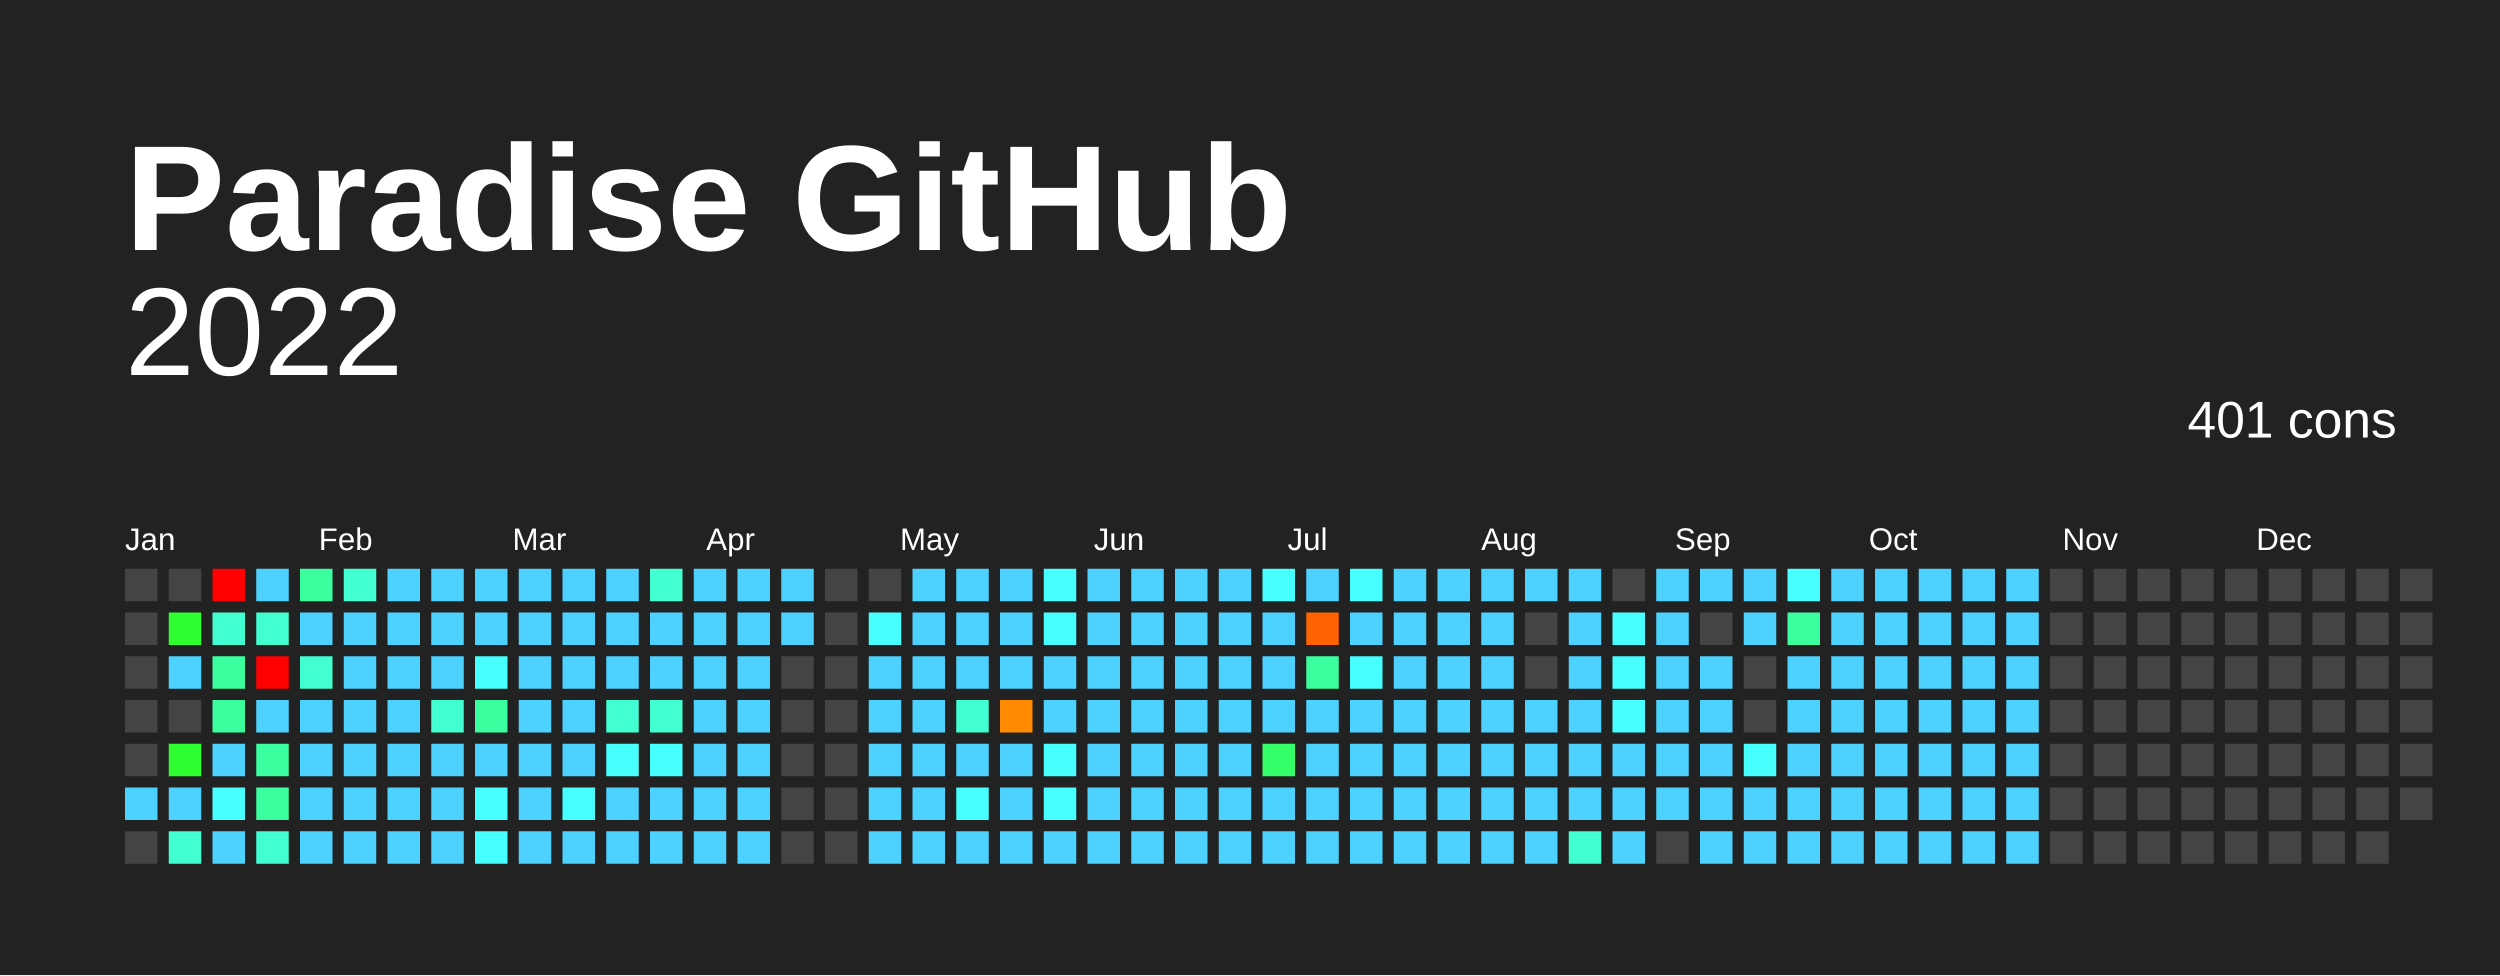
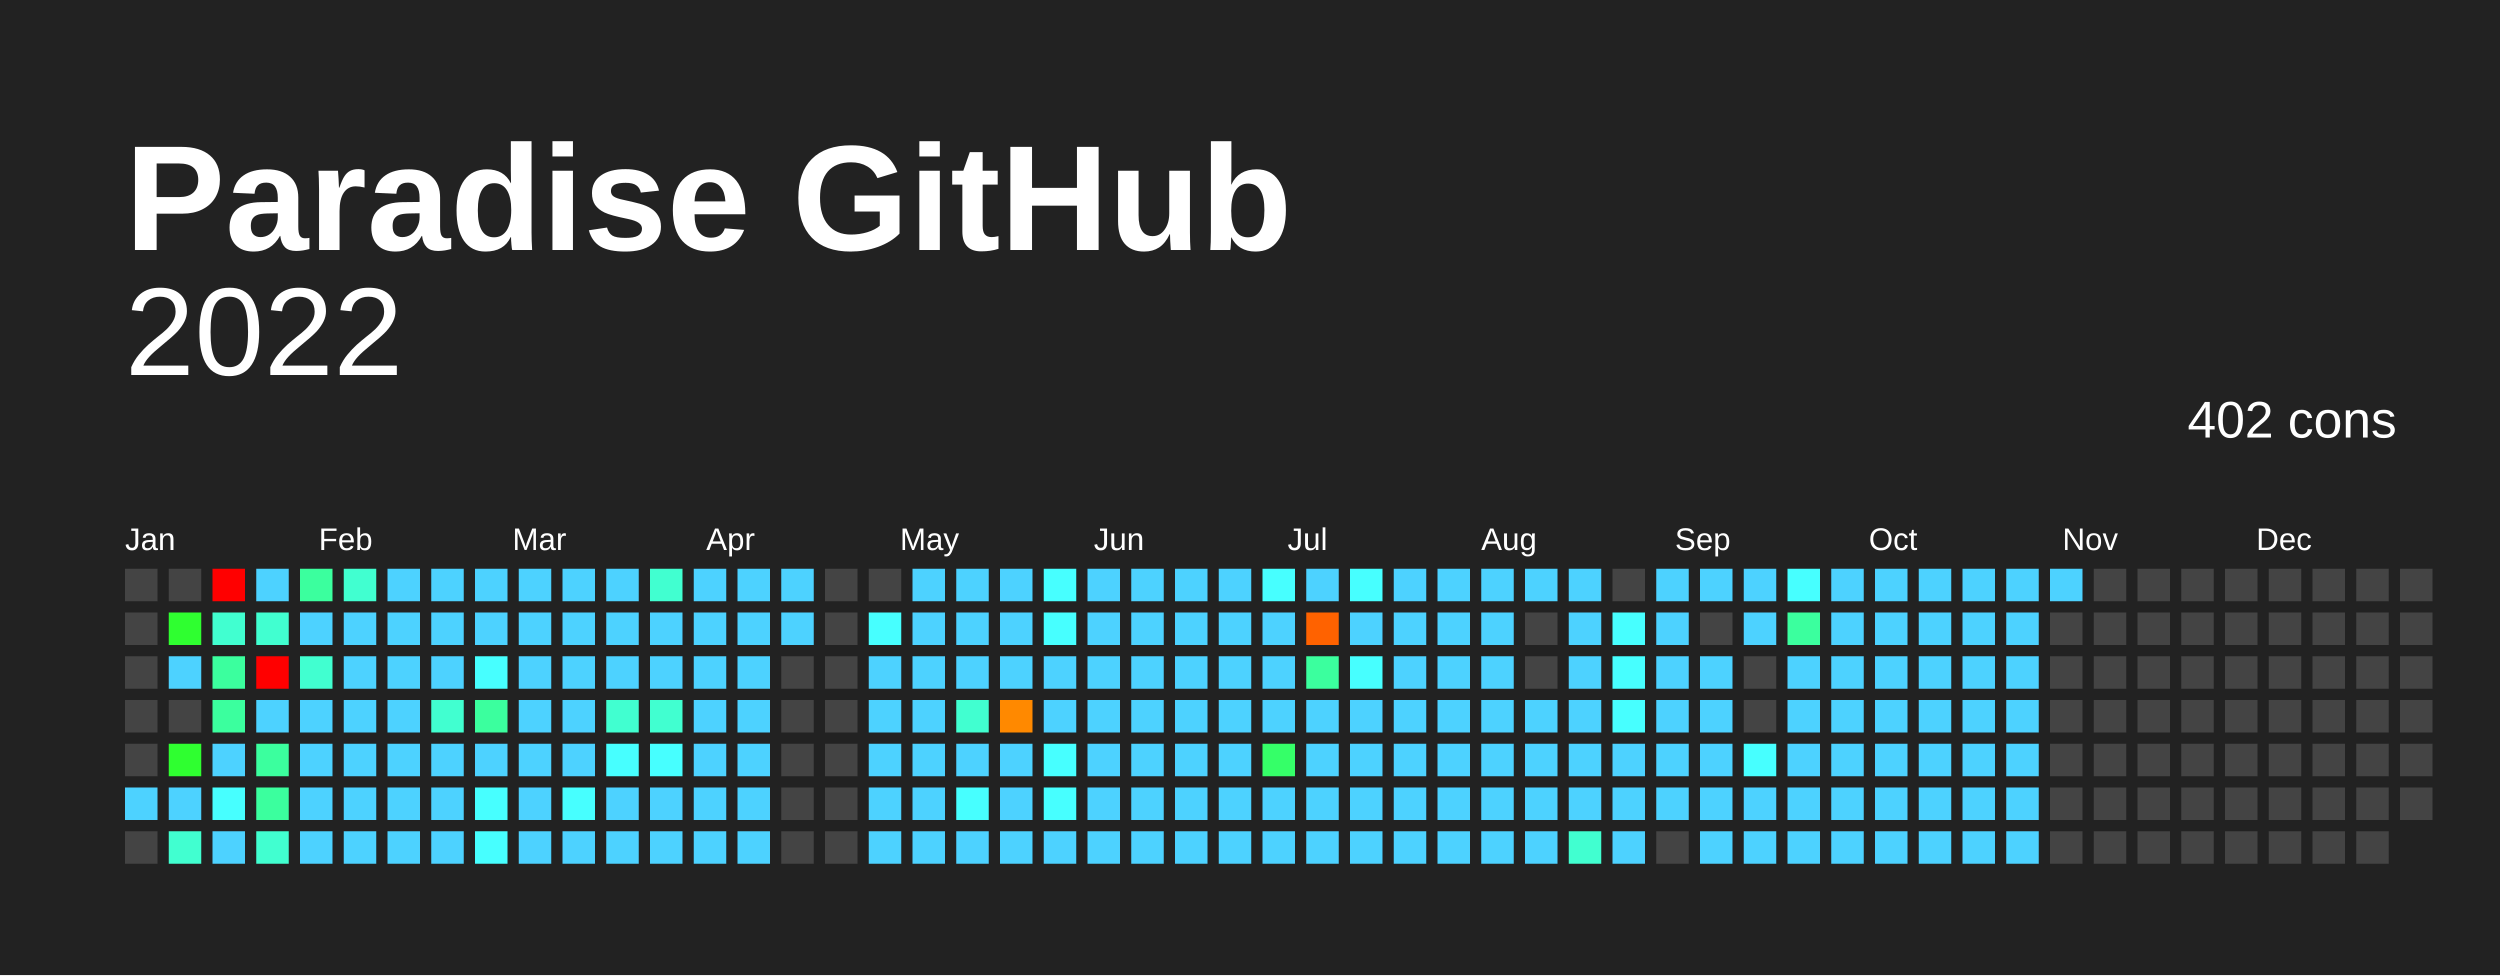
<svg xmlns="http://www.w3.org/2000/svg" baseProfile="full" height="78mm" version="1.1" viewBox="0,0,200,78" width="200mm">
  <defs />
  <rect fill="#222222" height="78" width="200" x="0" y="0" />
  <text fill="#FFFFFF" style="font-size:12px; font-family:Arial; font-weight:bold;" x="10" y="20">Paradise GitHub</text>
  <text alignment-baseline="hanging" fill="#FFFFFF" style="font-size:10.0px; font-family:Arial;" x="10" y="30">2022</text>
-   <text alignment-baseline="hanging" fill="#FFFFFF" style="font-size:4.125px; font-family:Arial;" x="175" y="35">401 cons</text>
+   <text alignment-baseline="hanging" fill="#FFFFFF" style="font-size:4.125px; font-family:Arial;" x="175" y="35">402 cons</text>
  <text fill="#FFFFFF" style="font-size:2.5px; font-family:Arial" x="10.0" y="44">Jan</text>
  <text fill="#FFFFFF" style="font-size:2.5px; font-family:Arial" x="25.5" y="44">Feb</text>
  <text fill="#FFFFFF" style="font-size:2.5px; font-family:Arial" x="41.0" y="44">Mar</text>
  <text fill="#FFFFFF" style="font-size:2.5px; font-family:Arial" x="56.5" y="44">Apr</text>
  <text fill="#FFFFFF" style="font-size:2.5px; font-family:Arial" x="72.0" y="44">May</text>
  <text fill="#FFFFFF" style="font-size:2.5px; font-family:Arial" x="87.5" y="44">Jun</text>
  <text fill="#FFFFFF" style="font-size:2.5px; font-family:Arial" x="103.0" y="44">Jul</text>
  <text fill="#FFFFFF" style="font-size:2.5px; font-family:Arial" x="118.5" y="44">Aug</text>
  <text fill="#FFFFFF" style="font-size:2.5px; font-family:Arial" x="134.0" y="44">Sep</text>
  <text fill="#FFFFFF" style="font-size:2.5px; font-family:Arial" x="149.5" y="44">Oct</text>
  <text fill="#FFFFFF" style="font-size:2.5px; font-family:Arial" x="165.0" y="44">Nov</text>
  <text fill="#FFFFFF" style="font-size:2.5px; font-family:Arial" x="180.5" y="44">Dec</text>
  <rect fill="#444444" height="2.6" width="2.6" x="10.0" y="45.5" />
  <rect fill="#444444" height="2.6" width="2.6" x="10.0" y="49.0" />
  <rect fill="#444444" height="2.6" width="2.6" x="10.0" y="52.5" />
  <rect fill="#444444" height="2.6" width="2.6" x="10.0" y="56.0" />
  <rect fill="#444444" height="2.6" width="2.6" x="10.0" y="59.5" />
  <rect fill="#4dd2ff" height="2.6" width="2.6" x="10.0" y="63.0" />
  <rect fill="#444444" height="2.6" width="2.6" x="10.0" y="66.5" />
  <rect fill="#444444" height="2.6" width="2.6" x="13.5" y="45.5" />
  <rect fill="#2fff30" height="2.6" width="2.6" x="13.5" y="49.0" />
  <rect fill="#4dd2ff" height="2.6" width="2.6" x="13.5" y="52.5" />
  <rect fill="#444444" height="2.6" width="2.6" x="13.5" y="56.0" />
  <rect fill="#2fff30" height="2.6" width="2.6" x="13.5" y="59.5" />
  <rect fill="#4dd2ff" height="2.6" width="2.6" x="13.5" y="63.0" />
  <rect fill="#41ffd0" height="2.6" width="2.6" x="13.5" y="66.5" />
  <rect fill="red" height="2.6" width="2.6" x="17.0" y="45.5" />
  <rect fill="#41ffd0" height="2.6" width="2.6" x="17.0" y="49.0" />
  <rect fill="#3bff9e" height="2.6" width="2.6" x="17.0" y="52.5" />
  <rect fill="#3bff9e" height="2.6" width="2.6" x="17.0" y="56.0" />
  <rect fill="#4dd2ff" height="2.6" width="2.6" x="17.0" y="59.5" />
  <rect fill="#47ffff" height="2.6" width="2.6" x="17.0" y="63.0" />
  <rect fill="#4dd2ff" height="2.6" width="2.6" x="17.0" y="66.5" />
  <rect fill="#4dd2ff" height="2.6" width="2.6" x="20.5" y="45.5" />
  <rect fill="#41ffd0" height="2.6" width="2.6" x="20.5" y="49.0" />
  <rect fill="red" height="2.6" width="2.6" x="20.5" y="52.5" />
  <rect fill="#4dd2ff" height="2.6" width="2.6" x="20.5" y="56.0" />
  <rect fill="#3bff9e" height="2.6" width="2.6" x="20.5" y="59.5" />
  <rect fill="#3bff9e" height="2.6" width="2.6" x="20.5" y="63.0" />
  <rect fill="#41ffd0" height="2.6" width="2.6" x="20.5" y="66.5" />
  <rect fill="#3bff9e" height="2.6" width="2.6" x="24.0" y="45.5" />
  <rect fill="#4dd2ff" height="2.6" width="2.6" x="24.0" y="49.0" />
  <rect fill="#41ffd0" height="2.6" width="2.6" x="24.0" y="52.5" />
  <rect fill="#4dd2ff" height="2.6" width="2.6" x="24.0" y="56.0" />
  <rect fill="#4dd2ff" height="2.6" width="2.6" x="24.0" y="59.5" />
  <rect fill="#4dd2ff" height="2.6" width="2.6" x="24.0" y="63.0" />
  <rect fill="#4dd2ff" height="2.6" width="2.6" x="24.0" y="66.5" />
  <rect fill="#41ffd0" height="2.6" width="2.6" x="27.5" y="45.5" />
  <rect fill="#4dd2ff" height="2.6" width="2.6" x="27.5" y="49.0" />
  <rect fill="#4dd2ff" height="2.6" width="2.6" x="27.5" y="52.5" />
  <rect fill="#4dd2ff" height="2.6" width="2.6" x="27.5" y="56.0" />
  <rect fill="#4dd2ff" height="2.6" width="2.6" x="27.5" y="59.5" />
  <rect fill="#4dd2ff" height="2.6" width="2.6" x="27.5" y="63.0" />
  <rect fill="#4dd2ff" height="2.6" width="2.6" x="27.5" y="66.5" />
  <rect fill="#4dd2ff" height="2.6" width="2.6" x="31.0" y="45.5" />
  <rect fill="#4dd2ff" height="2.6" width="2.6" x="31.0" y="49.0" />
  <rect fill="#4dd2ff" height="2.6" width="2.6" x="31.0" y="52.5" />
  <rect fill="#4dd2ff" height="2.6" width="2.6" x="31.0" y="56.0" />
  <rect fill="#4dd2ff" height="2.6" width="2.6" x="31.0" y="59.5" />
  <rect fill="#4dd2ff" height="2.6" width="2.6" x="31.0" y="63.0" />
  <rect fill="#4dd2ff" height="2.6" width="2.6" x="31.0" y="66.5" />
  <rect fill="#4dd2ff" height="2.6" width="2.6" x="34.5" y="45.5" />
  <rect fill="#4dd2ff" height="2.6" width="2.6" x="34.5" y="49.0" />
  <rect fill="#4dd2ff" height="2.6" width="2.6" x="34.5" y="52.5" />
  <rect fill="#41ffd0" height="2.6" width="2.6" x="34.5" y="56.0" />
  <rect fill="#4dd2ff" height="2.6" width="2.6" x="34.5" y="59.5" />
  <rect fill="#4dd2ff" height="2.6" width="2.6" x="34.5" y="63.0" />
  <rect fill="#4dd2ff" height="2.6" width="2.6" x="34.5" y="66.5" />
  <rect fill="#4dd2ff" height="2.6" width="2.6" x="38.0" y="45.5" />
  <rect fill="#4dd2ff" height="2.6" width="2.6" x="38.0" y="49.0" />
  <rect fill="#47ffff" height="2.6" width="2.6" x="38.0" y="52.5" />
  <rect fill="#3bff9e" height="2.6" width="2.6" x="38.0" y="56.0" />
  <rect fill="#4dd2ff" height="2.6" width="2.6" x="38.0" y="59.5" />
  <rect fill="#47ffff" height="2.6" width="2.6" x="38.0" y="63.0" />
  <rect fill="#47ffff" height="2.6" width="2.6" x="38.0" y="66.5" />
  <rect fill="#4dd2ff" height="2.6" width="2.6" x="41.5" y="45.5" />
  <rect fill="#4dd2ff" height="2.6" width="2.6" x="41.5" y="49.0" />
  <rect fill="#4dd2ff" height="2.6" width="2.6" x="41.5" y="52.5" />
  <rect fill="#4dd2ff" height="2.6" width="2.6" x="41.5" y="56.0" />
  <rect fill="#4dd2ff" height="2.6" width="2.6" x="41.5" y="59.5" />
  <rect fill="#4dd2ff" height="2.6" width="2.6" x="41.5" y="63.0" />
  <rect fill="#4dd2ff" height="2.6" width="2.6" x="41.5" y="66.5" />
  <rect fill="#4dd2ff" height="2.6" width="2.6" x="45.0" y="45.5" />
  <rect fill="#4dd2ff" height="2.6" width="2.6" x="45.0" y="49.0" />
  <rect fill="#4dd2ff" height="2.6" width="2.6" x="45.0" y="52.5" />
  <rect fill="#4dd2ff" height="2.6" width="2.6" x="45.0" y="56.0" />
  <rect fill="#4dd2ff" height="2.6" width="2.6" x="45.0" y="59.5" />
  <rect fill="#47ffff" height="2.6" width="2.6" x="45.0" y="63.0" />
  <rect fill="#4dd2ff" height="2.6" width="2.6" x="45.0" y="66.5" />
  <rect fill="#4dd2ff" height="2.6" width="2.6" x="48.5" y="45.5" />
  <rect fill="#4dd2ff" height="2.6" width="2.6" x="48.5" y="49.0" />
  <rect fill="#4dd2ff" height="2.6" width="2.6" x="48.5" y="52.5" />
  <rect fill="#41ffd0" height="2.6" width="2.6" x="48.5" y="56.0" />
  <rect fill="#47ffff" height="2.6" width="2.6" x="48.5" y="59.5" />
  <rect fill="#4dd2ff" height="2.6" width="2.6" x="48.5" y="63.0" />
  <rect fill="#4dd2ff" height="2.6" width="2.6" x="48.5" y="66.5" />
  <rect fill="#41ffd0" height="2.6" width="2.6" x="52.0" y="45.5" />
  <rect fill="#4dd2ff" height="2.6" width="2.6" x="52.0" y="49.0" />
  <rect fill="#4dd2ff" height="2.6" width="2.6" x="52.0" y="52.5" />
  <rect fill="#41ffd0" height="2.6" width="2.6" x="52.0" y="56.0" />
  <rect fill="#47ffff" height="2.6" width="2.6" x="52.0" y="59.5" />
  <rect fill="#4dd2ff" height="2.6" width="2.6" x="52.0" y="63.0" />
  <rect fill="#4dd2ff" height="2.6" width="2.6" x="52.0" y="66.5" />
  <rect fill="#4dd2ff" height="2.6" width="2.6" x="55.5" y="45.5" />
  <rect fill="#4dd2ff" height="2.6" width="2.6" x="55.5" y="49.0" />
  <rect fill="#4dd2ff" height="2.6" width="2.6" x="55.5" y="52.5" />
  <rect fill="#4dd2ff" height="2.6" width="2.6" x="55.5" y="56.0" />
  <rect fill="#4dd2ff" height="2.6" width="2.6" x="55.5" y="59.5" />
  <rect fill="#4dd2ff" height="2.6" width="2.6" x="55.5" y="63.0" />
  <rect fill="#4dd2ff" height="2.6" width="2.6" x="55.5" y="66.5" />
  <rect fill="#4dd2ff" height="2.6" width="2.6" x="59.0" y="45.5" />
  <rect fill="#4dd2ff" height="2.6" width="2.6" x="59.0" y="49.0" />
  <rect fill="#4dd2ff" height="2.6" width="2.6" x="59.0" y="52.5" />
  <rect fill="#4dd2ff" height="2.6" width="2.6" x="59.0" y="56.0" />
  <rect fill="#4dd2ff" height="2.6" width="2.6" x="59.0" y="59.5" />
  <rect fill="#4dd2ff" height="2.6" width="2.6" x="59.0" y="63.0" />
  <rect fill="#4dd2ff" height="2.6" width="2.6" x="59.0" y="66.5" />
  <rect fill="#4dd2ff" height="2.6" width="2.6" x="62.5" y="45.5" />
  <rect fill="#4dd2ff" height="2.6" width="2.6" x="62.5" y="49.0" />
  <rect fill="#444444" height="2.6" width="2.6" x="62.5" y="52.5" />
  <rect fill="#444444" height="2.6" width="2.6" x="62.5" y="56.0" />
  <rect fill="#444444" height="2.6" width="2.6" x="62.5" y="59.5" />
  <rect fill="#444444" height="2.6" width="2.6" x="62.5" y="63.0" />
  <rect fill="#444444" height="2.6" width="2.6" x="62.5" y="66.5" />
  <rect fill="#444444" height="2.6" width="2.6" x="66.0" y="45.5" />
  <rect fill="#444444" height="2.6" width="2.6" x="66.0" y="49.0" />
  <rect fill="#444444" height="2.6" width="2.6" x="66.0" y="52.5" />
  <rect fill="#444444" height="2.6" width="2.6" x="66.0" y="56.0" />
  <rect fill="#444444" height="2.6" width="2.6" x="66.0" y="59.5" />
  <rect fill="#444444" height="2.6" width="2.6" x="66.0" y="63.0" />
  <rect fill="#444444" height="2.6" width="2.6" x="66.0" y="66.5" />
  <rect fill="#444444" height="2.6" width="2.6" x="69.5" y="45.5" />
  <rect fill="#47ffff" height="2.6" width="2.6" x="69.5" y="49.0" />
  <rect fill="#4dd2ff" height="2.6" width="2.6" x="69.5" y="52.5" />
  <rect fill="#4dd2ff" height="2.6" width="2.6" x="69.5" y="56.0" />
  <rect fill="#4dd2ff" height="2.6" width="2.6" x="69.5" y="59.5" />
  <rect fill="#4dd2ff" height="2.6" width="2.6" x="69.5" y="63.0" />
  <rect fill="#4dd2ff" height="2.6" width="2.6" x="69.5" y="66.5" />
  <rect fill="#4dd2ff" height="2.6" width="2.6" x="73.0" y="45.5" />
  <rect fill="#4dd2ff" height="2.6" width="2.6" x="73.0" y="49.0" />
  <rect fill="#4dd2ff" height="2.6" width="2.6" x="73.0" y="52.5" />
  <rect fill="#4dd2ff" height="2.6" width="2.6" x="73.0" y="56.0" />
  <rect fill="#4dd2ff" height="2.6" width="2.6" x="73.0" y="59.5" />
  <rect fill="#4dd2ff" height="2.6" width="2.6" x="73.0" y="63.0" />
  <rect fill="#4dd2ff" height="2.6" width="2.6" x="73.0" y="66.5" />
  <rect fill="#4dd2ff" height="2.6" width="2.6" x="76.5" y="45.5" />
  <rect fill="#4dd2ff" height="2.6" width="2.6" x="76.5" y="49.0" />
  <rect fill="#4dd2ff" height="2.6" width="2.6" x="76.5" y="52.5" />
  <rect fill="#41ffd0" height="2.6" width="2.6" x="76.5" y="56.0" />
  <rect fill="#4dd2ff" height="2.6" width="2.6" x="76.5" y="59.5" />
  <rect fill="#47ffff" height="2.6" width="2.6" x="76.5" y="63.0" />
  <rect fill="#4dd2ff" height="2.6" width="2.6" x="76.5" y="66.5" />
  <rect fill="#4dd2ff" height="2.6" width="2.6" x="80.0" y="45.5" />
  <rect fill="#4dd2ff" height="2.6" width="2.6" x="80.0" y="49.0" />
  <rect fill="#4dd2ff" height="2.6" width="2.6" x="80.0" y="52.5" />
  <rect fill="#ff8900" height="2.6" width="2.6" x="80.0" y="56.0" />
  <rect fill="#4dd2ff" height="2.6" width="2.6" x="80.0" y="59.5" />
  <rect fill="#4dd2ff" height="2.6" width="2.6" x="80.0" y="63.0" />
  <rect fill="#4dd2ff" height="2.6" width="2.6" x="80.0" y="66.5" />
  <rect fill="#47ffff" height="2.6" width="2.6" x="83.5" y="45.5" />
  <rect fill="#47ffff" height="2.6" width="2.6" x="83.5" y="49.0" />
  <rect fill="#4dd2ff" height="2.6" width="2.6" x="83.5" y="52.5" />
  <rect fill="#4dd2ff" height="2.6" width="2.6" x="83.5" y="56.0" />
  <rect fill="#47ffff" height="2.6" width="2.6" x="83.5" y="59.5" />
  <rect fill="#47ffff" height="2.6" width="2.6" x="83.5" y="63.0" />
  <rect fill="#4dd2ff" height="2.6" width="2.6" x="83.5" y="66.5" />
  <rect fill="#4dd2ff" height="2.6" width="2.6" x="87.0" y="45.5" />
  <rect fill="#4dd2ff" height="2.6" width="2.6" x="87.0" y="49.0" />
  <rect fill="#4dd2ff" height="2.6" width="2.6" x="87.0" y="52.5" />
  <rect fill="#4dd2ff" height="2.6" width="2.6" x="87.0" y="56.0" />
  <rect fill="#4dd2ff" height="2.6" width="2.6" x="87.0" y="59.5" />
  <rect fill="#4dd2ff" height="2.6" width="2.6" x="87.0" y="63.0" />
  <rect fill="#4dd2ff" height="2.6" width="2.6" x="87.0" y="66.5" />
  <rect fill="#4dd2ff" height="2.6" width="2.6" x="90.5" y="45.5" />
  <rect fill="#4dd2ff" height="2.6" width="2.6" x="90.5" y="49.0" />
  <rect fill="#4dd2ff" height="2.6" width="2.6" x="90.5" y="52.5" />
  <rect fill="#4dd2ff" height="2.6" width="2.6" x="90.5" y="56.0" />
  <rect fill="#4dd2ff" height="2.6" width="2.6" x="90.5" y="59.5" />
  <rect fill="#4dd2ff" height="2.6" width="2.6" x="90.5" y="63.0" />
  <rect fill="#4dd2ff" height="2.6" width="2.6" x="90.5" y="66.5" />
  <rect fill="#4dd2ff" height="2.6" width="2.6" x="94.0" y="45.5" />
  <rect fill="#4dd2ff" height="2.6" width="2.6" x="94.0" y="49.0" />
  <rect fill="#4dd2ff" height="2.6" width="2.6" x="94.0" y="52.5" />
  <rect fill="#4dd2ff" height="2.6" width="2.6" x="94.0" y="56.0" />
  <rect fill="#4dd2ff" height="2.6" width="2.6" x="94.0" y="59.5" />
  <rect fill="#4dd2ff" height="2.6" width="2.6" x="94.0" y="63.0" />
  <rect fill="#4dd2ff" height="2.6" width="2.6" x="94.0" y="66.5" />
  <rect fill="#4dd2ff" height="2.6" width="2.6" x="97.5" y="45.5" />
  <rect fill="#4dd2ff" height="2.6" width="2.6" x="97.5" y="49.0" />
  <rect fill="#4dd2ff" height="2.6" width="2.6" x="97.5" y="52.5" />
  <rect fill="#4dd2ff" height="2.6" width="2.6" x="97.5" y="56.0" />
  <rect fill="#4dd2ff" height="2.6" width="2.6" x="97.5" y="59.5" />
  <rect fill="#4dd2ff" height="2.6" width="2.6" x="97.5" y="63.0" />
  <rect fill="#4dd2ff" height="2.6" width="2.6" x="97.5" y="66.5" />
  <rect fill="#47ffff" height="2.6" width="2.6" x="101.0" y="45.5" />
  <rect fill="#4dd2ff" height="2.6" width="2.6" x="101.0" y="49.0" />
  <rect fill="#4dd2ff" height="2.6" width="2.6" x="101.0" y="52.5" />
  <rect fill="#4dd2ff" height="2.6" width="2.6" x="101.0" y="56.0" />
  <rect fill="#35ff68" height="2.6" width="2.6" x="101.0" y="59.5" />
  <rect fill="#4dd2ff" height="2.6" width="2.6" x="101.0" y="63.0" />
  <rect fill="#4dd2ff" height="2.6" width="2.6" x="101.0" y="66.5" />
  <rect fill="#4dd2ff" height="2.6" width="2.6" x="104.5" y="45.5" />
  <rect fill="#ff6200" height="2.6" width="2.6" x="104.5" y="49.0" />
  <rect fill="#3bff9e" height="2.6" width="2.6" x="104.5" y="52.5" />
  <rect fill="#4dd2ff" height="2.6" width="2.6" x="104.5" y="56.0" />
  <rect fill="#4dd2ff" height="2.6" width="2.6" x="104.5" y="59.5" />
  <rect fill="#4dd2ff" height="2.6" width="2.6" x="104.5" y="63.0" />
  <rect fill="#4dd2ff" height="2.6" width="2.6" x="104.5" y="66.5" />
  <rect fill="#47ffff" height="2.6" width="2.6" x="108.0" y="45.5" />
  <rect fill="#4dd2ff" height="2.6" width="2.6" x="108.0" y="49.0" />
  <rect fill="#47ffff" height="2.6" width="2.6" x="108.0" y="52.5" />
  <rect fill="#4dd2ff" height="2.6" width="2.6" x="108.0" y="56.0" />
  <rect fill="#4dd2ff" height="2.6" width="2.6" x="108.0" y="59.5" />
  <rect fill="#4dd2ff" height="2.6" width="2.6" x="108.0" y="63.0" />
  <rect fill="#4dd2ff" height="2.6" width="2.6" x="108.0" y="66.5" />
  <rect fill="#4dd2ff" height="2.6" width="2.6" x="111.5" y="45.5" />
  <rect fill="#4dd2ff" height="2.6" width="2.6" x="111.5" y="49.0" />
  <rect fill="#4dd2ff" height="2.6" width="2.6" x="111.5" y="52.5" />
  <rect fill="#4dd2ff" height="2.6" width="2.6" x="111.5" y="56.0" />
  <rect fill="#4dd2ff" height="2.6" width="2.6" x="111.5" y="59.5" />
  <rect fill="#4dd2ff" height="2.6" width="2.6" x="111.5" y="63.0" />
  <rect fill="#4dd2ff" height="2.6" width="2.6" x="111.5" y="66.5" />
  <rect fill="#4dd2ff" height="2.6" width="2.6" x="115.0" y="45.5" />
  <rect fill="#4dd2ff" height="2.6" width="2.6" x="115.0" y="49.0" />
  <rect fill="#4dd2ff" height="2.6" width="2.6" x="115.0" y="52.5" />
  <rect fill="#4dd2ff" height="2.6" width="2.6" x="115.0" y="56.0" />
  <rect fill="#4dd2ff" height="2.6" width="2.6" x="115.0" y="59.5" />
  <rect fill="#4dd2ff" height="2.6" width="2.6" x="115.0" y="63.0" />
  <rect fill="#4dd2ff" height="2.6" width="2.6" x="115.0" y="66.5" />
  <rect fill="#4dd2ff" height="2.6" width="2.6" x="118.5" y="45.5" />
  <rect fill="#4dd2ff" height="2.6" width="2.6" x="118.5" y="49.0" />
  <rect fill="#4dd2ff" height="2.6" width="2.6" x="118.5" y="52.5" />
  <rect fill="#4dd2ff" height="2.6" width="2.6" x="118.5" y="56.0" />
  <rect fill="#4dd2ff" height="2.6" width="2.6" x="118.5" y="59.5" />
  <rect fill="#4dd2ff" height="2.6" width="2.6" x="118.5" y="63.0" />
  <rect fill="#4dd2ff" height="2.6" width="2.6" x="118.5" y="66.5" />
  <rect fill="#4dd2ff" height="2.6" width="2.6" x="122.0" y="45.5" />
  <rect fill="#444444" height="2.6" width="2.6" x="122.0" y="49.0" />
  <rect fill="#444444" height="2.6" width="2.6" x="122.0" y="52.5" />
  <rect fill="#4dd2ff" height="2.6" width="2.6" x="122.0" y="56.0" />
  <rect fill="#4dd2ff" height="2.6" width="2.6" x="122.0" y="59.5" />
  <rect fill="#4dd2ff" height="2.6" width="2.6" x="122.0" y="63.0" />
  <rect fill="#4dd2ff" height="2.6" width="2.6" x="122.0" y="66.5" />
  <rect fill="#4dd2ff" height="2.6" width="2.6" x="125.5" y="45.5" />
  <rect fill="#4dd2ff" height="2.6" width="2.6" x="125.5" y="49.0" />
  <rect fill="#4dd2ff" height="2.6" width="2.6" x="125.5" y="52.5" />
  <rect fill="#4dd2ff" height="2.6" width="2.6" x="125.5" y="56.0" />
  <rect fill="#4dd2ff" height="2.6" width="2.6" x="125.5" y="59.5" />
  <rect fill="#4dd2ff" height="2.6" width="2.6" x="125.5" y="63.0" />
  <rect fill="#41ffd0" height="2.6" width="2.6" x="125.5" y="66.5" />
  <rect fill="#444444" height="2.6" width="2.6" x="129.0" y="45.5" />
  <rect fill="#47ffff" height="2.6" width="2.6" x="129.0" y="49.0" />
  <rect fill="#47ffff" height="2.6" width="2.6" x="129.0" y="52.5" />
  <rect fill="#47ffff" height="2.6" width="2.6" x="129.0" y="56.0" />
  <rect fill="#4dd2ff" height="2.6" width="2.6" x="129.0" y="59.5" />
  <rect fill="#4dd2ff" height="2.6" width="2.6" x="129.0" y="63.0" />
  <rect fill="#4dd2ff" height="2.6" width="2.6" x="129.0" y="66.5" />
  <rect fill="#4dd2ff" height="2.6" width="2.6" x="132.5" y="45.5" />
  <rect fill="#4dd2ff" height="2.6" width="2.6" x="132.5" y="49.0" />
  <rect fill="#4dd2ff" height="2.6" width="2.6" x="132.5" y="52.5" />
  <rect fill="#4dd2ff" height="2.6" width="2.6" x="132.5" y="56.0" />
  <rect fill="#4dd2ff" height="2.6" width="2.6" x="132.5" y="59.5" />
  <rect fill="#4dd2ff" height="2.6" width="2.6" x="132.5" y="63.0" />
  <rect fill="#444444" height="2.6" width="2.6" x="132.5" y="66.5" />
  <rect fill="#4dd2ff" height="2.6" width="2.6" x="136.0" y="45.5" />
  <rect fill="#444444" height="2.6" width="2.6" x="136.0" y="49.0" />
  <rect fill="#4dd2ff" height="2.6" width="2.6" x="136.0" y="52.5" />
  <rect fill="#4dd2ff" height="2.6" width="2.6" x="136.0" y="56.0" />
  <rect fill="#4dd2ff" height="2.6" width="2.6" x="136.0" y="59.5" />
  <rect fill="#4dd2ff" height="2.6" width="2.6" x="136.0" y="63.0" />
  <rect fill="#4dd2ff" height="2.6" width="2.6" x="136.0" y="66.5" />
  <rect fill="#4dd2ff" height="2.6" width="2.6" x="139.5" y="45.5" />
  <rect fill="#4dd2ff" height="2.6" width="2.6" x="139.5" y="49.0" />
  <rect fill="#444444" height="2.6" width="2.6" x="139.5" y="52.5" />
  <rect fill="#444444" height="2.6" width="2.6" x="139.5" y="56.0" />
  <rect fill="#47ffff" height="2.6" width="2.6" x="139.5" y="59.5" />
  <rect fill="#4dd2ff" height="2.6" width="2.6" x="139.5" y="63.0" />
  <rect fill="#4dd2ff" height="2.6" width="2.6" x="139.5" y="66.5" />
  <rect fill="#47ffff" height="2.6" width="2.6" x="143.0" y="45.5" />
  <rect fill="#3bff9e" height="2.6" width="2.6" x="143.0" y="49.0" />
  <rect fill="#4dd2ff" height="2.6" width="2.6" x="143.0" y="52.5" />
  <rect fill="#4dd2ff" height="2.6" width="2.6" x="143.0" y="56.0" />
  <rect fill="#4dd2ff" height="2.6" width="2.6" x="143.0" y="59.5" />
  <rect fill="#4dd2ff" height="2.6" width="2.6" x="143.0" y="63.0" />
  <rect fill="#4dd2ff" height="2.6" width="2.6" x="143.0" y="66.5" />
  <rect fill="#4dd2ff" height="2.6" width="2.6" x="146.5" y="45.5" />
  <rect fill="#4dd2ff" height="2.6" width="2.6" x="146.5" y="49.0" />
  <rect fill="#4dd2ff" height="2.6" width="2.6" x="146.5" y="52.5" />
  <rect fill="#4dd2ff" height="2.6" width="2.6" x="146.5" y="56.0" />
  <rect fill="#4dd2ff" height="2.6" width="2.6" x="146.5" y="59.5" />
  <rect fill="#4dd2ff" height="2.6" width="2.6" x="146.5" y="63.0" />
  <rect fill="#4dd2ff" height="2.6" width="2.6" x="146.5" y="66.5" />
  <rect fill="#4dd2ff" height="2.6" width="2.6" x="150.0" y="45.5" />
  <rect fill="#4dd2ff" height="2.6" width="2.6" x="150.0" y="49.0" />
  <rect fill="#4dd2ff" height="2.6" width="2.6" x="150.0" y="52.5" />
  <rect fill="#4dd2ff" height="2.6" width="2.6" x="150.0" y="56.0" />
  <rect fill="#4dd2ff" height="2.6" width="2.6" x="150.0" y="59.5" />
  <rect fill="#4dd2ff" height="2.6" width="2.6" x="150.0" y="63.0" />
  <rect fill="#4dd2ff" height="2.6" width="2.6" x="150.0" y="66.5" />
  <rect fill="#4dd2ff" height="2.6" width="2.6" x="153.5" y="45.5" />
  <rect fill="#4dd2ff" height="2.6" width="2.6" x="153.5" y="49.0" />
  <rect fill="#4dd2ff" height="2.6" width="2.6" x="153.5" y="52.5" />
  <rect fill="#4dd2ff" height="2.6" width="2.6" x="153.5" y="56.0" />
  <rect fill="#4dd2ff" height="2.6" width="2.6" x="153.5" y="59.5" />
  <rect fill="#4dd2ff" height="2.6" width="2.6" x="153.5" y="63.0" />
  <rect fill="#4dd2ff" height="2.6" width="2.6" x="153.5" y="66.5" />
  <rect fill="#4dd2ff" height="2.6" width="2.6" x="157.0" y="45.5" />
  <rect fill="#4dd2ff" height="2.6" width="2.6" x="157.0" y="49.0" />
  <rect fill="#4dd2ff" height="2.6" width="2.6" x="157.0" y="52.5" />
  <rect fill="#4dd2ff" height="2.6" width="2.6" x="157.0" y="56.0" />
  <rect fill="#4dd2ff" height="2.6" width="2.6" x="157.0" y="59.5" />
  <rect fill="#4dd2ff" height="2.6" width="2.6" x="157.0" y="63.0" />
  <rect fill="#4dd2ff" height="2.6" width="2.6" x="157.0" y="66.5" />
  <rect fill="#4dd2ff" height="2.6" width="2.6" x="160.5" y="45.5" />
  <rect fill="#4dd2ff" height="2.6" width="2.6" x="160.5" y="49.0" />
  <rect fill="#4dd2ff" height="2.6" width="2.6" x="160.5" y="52.5" />
  <rect fill="#4dd2ff" height="2.6" width="2.6" x="160.5" y="56.0" />
  <rect fill="#4dd2ff" height="2.6" width="2.6" x="160.5" y="59.5" />
  <rect fill="#4dd2ff" height="2.6" width="2.6" x="160.5" y="63.0" />
  <rect fill="#4dd2ff" height="2.6" width="2.6" x="160.5" y="66.5" />
-   <rect fill="#444444" height="2.6" width="2.6" x="164.0" y="45.5" />
+   <rect fill="#4dd2ff" height="2.6" width="2.6" x="164.0" y="45.5" />
  <rect fill="#444444" height="2.6" width="2.6" x="164.0" y="49.0" />
  <rect fill="#444444" height="2.6" width="2.6" x="164.0" y="52.5" />
  <rect fill="#444444" height="2.6" width="2.6" x="164.0" y="56.0" />
  <rect fill="#444444" height="2.6" width="2.6" x="164.0" y="59.5" />
  <rect fill="#444444" height="2.6" width="2.6" x="164.0" y="63.0" />
  <rect fill="#444444" height="2.6" width="2.6" x="164.0" y="66.5" />
  <rect fill="#444444" height="2.6" width="2.6" x="167.5" y="45.5" />
  <rect fill="#444444" height="2.6" width="2.6" x="167.5" y="49.0" />
  <rect fill="#444444" height="2.6" width="2.6" x="167.5" y="52.5" />
  <rect fill="#444444" height="2.6" width="2.6" x="167.5" y="56.0" />
  <rect fill="#444444" height="2.6" width="2.6" x="167.5" y="59.5" />
  <rect fill="#444444" height="2.6" width="2.6" x="167.5" y="63.0" />
  <rect fill="#444444" height="2.6" width="2.6" x="167.5" y="66.5" />
  <rect fill="#444444" height="2.6" width="2.6" x="171.0" y="45.5" />
  <rect fill="#444444" height="2.6" width="2.6" x="171.0" y="49.0" />
  <rect fill="#444444" height="2.6" width="2.6" x="171.0" y="52.5" />
  <rect fill="#444444" height="2.6" width="2.6" x="171.0" y="56.0" />
  <rect fill="#444444" height="2.6" width="2.6" x="171.0" y="59.5" />
  <rect fill="#444444" height="2.6" width="2.6" x="171.0" y="63.0" />
  <rect fill="#444444" height="2.6" width="2.6" x="171.0" y="66.5" />
  <rect fill="#444444" height="2.6" width="2.6" x="174.5" y="45.5" />
  <rect fill="#444444" height="2.6" width="2.6" x="174.5" y="49.0" />
  <rect fill="#444444" height="2.6" width="2.6" x="174.5" y="52.5" />
  <rect fill="#444444" height="2.6" width="2.6" x="174.5" y="56.0" />
  <rect fill="#444444" height="2.6" width="2.6" x="174.5" y="59.5" />
  <rect fill="#444444" height="2.6" width="2.6" x="174.5" y="63.0" />
  <rect fill="#444444" height="2.6" width="2.6" x="174.5" y="66.5" />
  <rect fill="#444444" height="2.6" width="2.6" x="178.0" y="45.5" />
  <rect fill="#444444" height="2.6" width="2.6" x="178.0" y="49.0" />
  <rect fill="#444444" height="2.6" width="2.6" x="178.0" y="52.5" />
  <rect fill="#444444" height="2.6" width="2.6" x="178.0" y="56.0" />
  <rect fill="#444444" height="2.6" width="2.6" x="178.0" y="59.5" />
  <rect fill="#444444" height="2.6" width="2.6" x="178.0" y="63.0" />
  <rect fill="#444444" height="2.6" width="2.6" x="178.0" y="66.5" />
  <rect fill="#444444" height="2.6" width="2.6" x="181.5" y="45.5" />
  <rect fill="#444444" height="2.6" width="2.6" x="181.5" y="49.0" />
  <rect fill="#444444" height="2.6" width="2.6" x="181.5" y="52.5" />
  <rect fill="#444444" height="2.6" width="2.6" x="181.5" y="56.0" />
  <rect fill="#444444" height="2.6" width="2.6" x="181.5" y="59.5" />
  <rect fill="#444444" height="2.6" width="2.6" x="181.5" y="63.0" />
  <rect fill="#444444" height="2.6" width="2.6" x="181.5" y="66.5" />
  <rect fill="#444444" height="2.6" width="2.6" x="185.0" y="45.5" />
  <rect fill="#444444" height="2.6" width="2.6" x="185.0" y="49.0" />
  <rect fill="#444444" height="2.6" width="2.6" x="185.0" y="52.5" />
  <rect fill="#444444" height="2.6" width="2.6" x="185.0" y="56.0" />
  <rect fill="#444444" height="2.6" width="2.6" x="185.0" y="59.5" />
  <rect fill="#444444" height="2.6" width="2.6" x="185.0" y="63.0" />
  <rect fill="#444444" height="2.6" width="2.6" x="185.0" y="66.5" />
  <rect fill="#444444" height="2.6" width="2.6" x="188.5" y="45.5" />
  <rect fill="#444444" height="2.6" width="2.6" x="188.5" y="49.0" />
  <rect fill="#444444" height="2.6" width="2.6" x="188.5" y="52.5" />
  <rect fill="#444444" height="2.6" width="2.6" x="188.5" y="56.0" />
  <rect fill="#444444" height="2.6" width="2.6" x="188.5" y="59.5" />
  <rect fill="#444444" height="2.6" width="2.6" x="188.5" y="63.0" />
  <rect fill="#444444" height="2.6" width="2.6" x="188.5" y="66.5" />
  <rect fill="#444444" height="2.6" width="2.6" x="192.0" y="45.5" />
  <rect fill="#444444" height="2.6" width="2.6" x="192.0" y="49.0" />
  <rect fill="#444444" height="2.6" width="2.6" x="192.0" y="52.5" />
  <rect fill="#444444" height="2.6" width="2.6" x="192.0" y="56.0" />
  <rect fill="#444444" height="2.6" width="2.6" x="192.0" y="59.5" />
  <rect fill="#444444" height="2.6" width="2.6" x="192.0" y="63.0" />
</svg>
